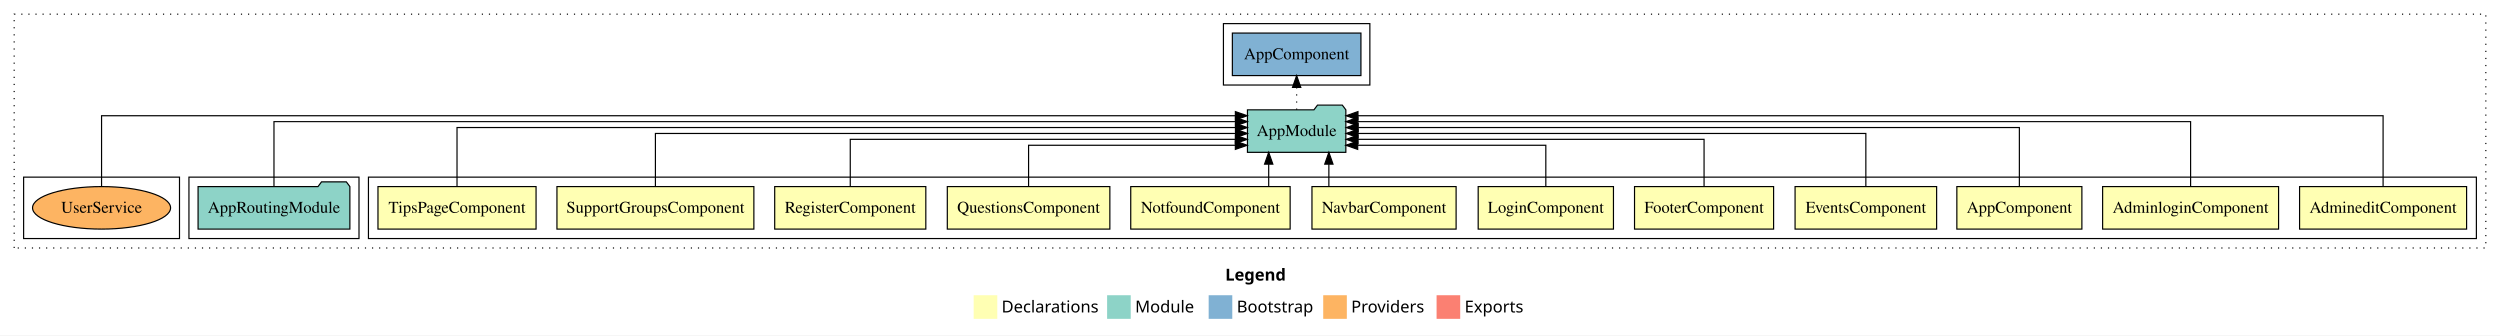
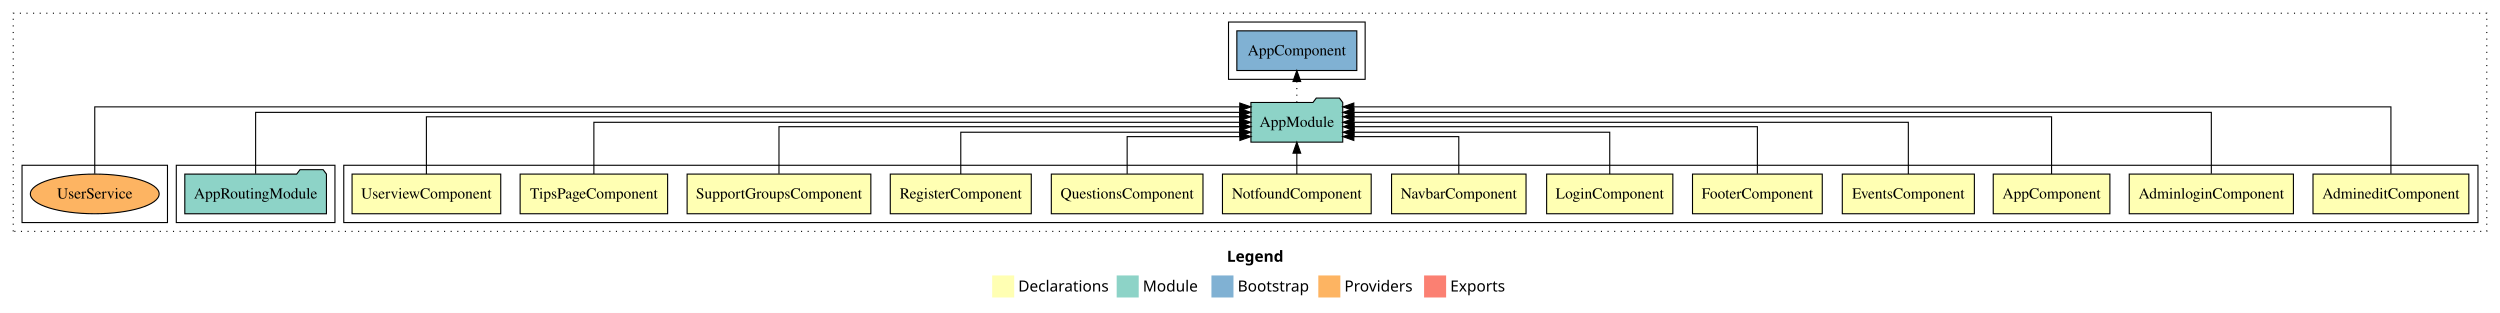
- <svg xmlns="http://www.w3.org/2000/svg" width="2117pt" height="284pt" viewBox="0.00 0.00 2117.00 284.00">
+ <svg xmlns="http://www.w3.org/2000/svg" width="2269pt" height="284pt" viewBox="0.00 0.00 2269.00 284.00">
  <g id="graph0" class="graph" transform="scale(1 1) rotate(0) translate(4 280)">
-     <polygon fill="#ffffff" stroke="transparent" points="-4,4 -4,-280 2113,-280 2113,4 -4,4" />
-     <text text-anchor="start" x="1033.509" y="-42.4" font-family="sans-serif" font-weight="bold" font-size="14.00" fill="#000000">Legend</text>
-     <polygon fill="#ffffb3" stroke="transparent" points="820.5,-10 820.5,-30 840.5,-30 840.5,-10 820.5,-10" />
-     <text text-anchor="start" x="844.129" y="-15.4" font-family="sans-serif" font-size="14.00" fill="#000000">  Declarations</text>
-     <polygon fill="#8dd3c7" stroke="transparent" points="933.5,-10 933.5,-30 953.5,-30 953.5,-10 933.5,-10" />
-     <text text-anchor="start" x="957.225" y="-15.4" font-family="sans-serif" font-size="14.00" fill="#000000">  Module</text>
-     <polygon fill="#80b1d3" stroke="transparent" points="1019.5,-10 1019.5,-30 1039.5,-30 1039.5,-10 1019.5,-10" />
-     <text text-anchor="start" x="1043.281" y="-15.4" font-family="sans-serif" font-size="14.00" fill="#000000">  Bootstrap</text>
-     <polygon fill="#fdb462" stroke="transparent" points="1116.5,-10 1116.5,-30 1136.5,-30 1136.5,-10 1116.5,-10" />
-     <text text-anchor="start" x="1140.173" y="-15.4" font-family="sans-serif" font-size="14.00" fill="#000000">  Providers</text>
-     <polygon fill="#fb8072" stroke="transparent" points="1212.5,-10 1212.5,-30 1232.5,-30 1232.5,-10 1212.5,-10" />
-     <text text-anchor="start" x="1236.226" y="-15.4" font-family="sans-serif" font-size="14.00" fill="#000000">  Exports</text>
+     <polygon fill="#ffffff" stroke="transparent" points="-4,4 -4,-280 2265,-280 2265,4 -4,4" />
+     <text text-anchor="start" x="1109.509" y="-42.4" font-family="sans-serif" font-weight="bold" font-size="14.00" fill="#000000">Legend</text>
+     <polygon fill="#ffffb3" stroke="transparent" points="896.5,-10 896.5,-30 916.5,-30 916.5,-10 896.5,-10" />
+     <text text-anchor="start" x="920.129" y="-15.4" font-family="sans-serif" font-size="14.00" fill="#000000">  Declarations</text>
+     <polygon fill="#8dd3c7" stroke="transparent" points="1009.5,-10 1009.5,-30 1029.5,-30 1029.5,-10 1009.5,-10" />
+     <text text-anchor="start" x="1033.225" y="-15.4" font-family="sans-serif" font-size="14.00" fill="#000000">  Module</text>
+     <polygon fill="#80b1d3" stroke="transparent" points="1095.5,-10 1095.5,-30 1115.5,-30 1115.5,-10 1095.5,-10" />
+     <text text-anchor="start" x="1119.281" y="-15.4" font-family="sans-serif" font-size="14.00" fill="#000000">  Bootstrap</text>
+     <polygon fill="#fdb462" stroke="transparent" points="1192.5,-10 1192.5,-30 1212.5,-30 1212.5,-10 1192.5,-10" />
+     <text text-anchor="start" x="1216.173" y="-15.4" font-family="sans-serif" font-size="14.00" fill="#000000">  Providers</text>
+     <polygon fill="#fb8072" stroke="transparent" points="1288.5,-10 1288.5,-30 1308.5,-30 1308.5,-10 1288.5,-10" />
+     <text text-anchor="start" x="1312.226" y="-15.4" font-family="sans-serif" font-size="14.00" fill="#000000">  Exports</text>
    <g id="clust1" class="cluster">
-       <polygon fill="none" stroke="#000000" stroke-dasharray="1,5" points="8,-70 8,-268 2101,-268 2101,-70 8,-70" />
+       <polygon fill="none" stroke="#000000" stroke-dasharray="1,5" points="8,-70 8,-268 2253,-268 2253,-70 8,-70" />
    </g>
    <g id="clust2" class="cluster">
-       <polygon fill="none" stroke="#000000" points="308,-78 308,-130 2093,-130 2093,-78 308,-78" />
+       <polygon fill="none" stroke="#000000" points="308,-78 308,-130 2245,-130 2245,-78 308,-78" />
    </g>
-     <g id="clust15" class="cluster">
+     <g id="clust16" class="cluster">
      <polygon fill="none" stroke="#000000" points="156,-78 156,-130 300,-130 300,-78 156,-78" />
    </g>
-     <g id="clust17" class="cluster">
-       <polygon fill="none" stroke="#000000" points="1032,-208 1032,-260 1156,-260 1156,-208 1032,-208" />
+     <g id="clust18" class="cluster">
+       <polygon fill="none" stroke="#000000" points="1111,-208 1111,-260 1235,-260 1235,-208 1111,-208" />
    </g>
-     <g id="clust18" class="cluster">
+     <g id="clust19" class="cluster">
      <polygon fill="none" stroke="#000000" points="16,-78 16,-130 148,-130 148,-78 16,-78" />
    </g>
    <g id="node1" class="node">
-       <polygon fill="#ffffb3" stroke="#000000" points="2084.716,-122 1943.284,-122 1943.284,-86 2084.716,-86 2084.716,-122" />
-       <text text-anchor="middle" x="2014" y="-99.8" font-family="Times,serif" font-size="14.00" fill="#000000">AdmineditComponent</text>
+       <polygon fill="#ffffb3" stroke="#000000" points="2236.716,-122 2095.284,-122 2095.284,-86 2236.716,-86 2236.716,-122" />
+       <text text-anchor="middle" x="2166" y="-99.8" font-family="Times,serif" font-size="14.00" fill="#000000">AdmineditComponent</text>
+     </g>
+     <g id="node14" class="node">
+       <polygon fill="#8dd3c7" stroke="#000000" points="1214.657,-187 1211.657,-191 1190.657,-191 1187.657,-187 1131.343,-187 1131.343,-151 1214.657,-151 1214.657,-187" />
+       <text text-anchor="middle" x="1173" y="-164.8" font-family="Times,serif" font-size="14.00" fill="#000000">AppModule</text>
+     </g>
+     <g id="edge1" class="edge">
+       <path fill="none" stroke="#000000" d="M2166,-122.323C2166,-145.66 2166,-183 2166,-183 2166,-183 1224.718,-183 1224.718,-183" />
+       <polygon fill="#000000" stroke="#000000" points="1224.718,-179.5 1214.718,-183 1224.718,-186.5 1224.718,-179.5" />
+     </g>
+     <g id="node2" class="node">
+       <polygon fill="#ffffb3" stroke="#000000" points="2077.501,-122 1928.499,-122 1928.499,-86 2077.501,-86 2077.501,-122" />
+       <text text-anchor="middle" x="2003" y="-99.8" font-family="Times,serif" font-size="14.00" fill="#000000">AdminloginComponent</text>
+     </g>
+     <g id="edge2" class="edge">
+       <path fill="none" stroke="#000000" d="M2003,-122.292C2003,-144.206 2003,-178 2003,-178 2003,-178 1224.729,-178 1224.729,-178" />
+       <polygon fill="#000000" stroke="#000000" points="1224.729,-174.5 1214.729,-178 1224.729,-181.5 1224.729,-174.5" />
+     </g>
+     <g id="node3" class="node">
+       <polygon fill="#ffffb3" stroke="#000000" points="1910.94,-122 1805.06,-122 1805.06,-86 1910.94,-86 1910.94,-122" />
+       <text text-anchor="middle" x="1858" y="-99.8" font-family="Times,serif" font-size="14.00" fill="#000000">AppComponent</text>
+     </g>
+     <g id="edge3" class="edge">
+       <path fill="none" stroke="#000000" d="M1858,-122.027C1858,-142.767 1858,-174 1858,-174 1858,-174 1224.819,-174 1224.819,-174" />
+       <polygon fill="#000000" stroke="#000000" points="1224.819,-170.5 1214.819,-174 1224.819,-177.5 1224.819,-170.5" />
+     </g>
+     <g id="node4" class="node">
+       <polygon fill="#ffffb3" stroke="#000000" points="1787.936,-122 1668.064,-122 1668.064,-86 1787.936,-86 1787.936,-122" />
+       <text text-anchor="middle" x="1728" y="-99.8" font-family="Times,serif" font-size="14.00" fill="#000000">EventsComponent</text>
+     </g>
+     <g id="edge4" class="edge">
+       <path fill="none" stroke="#000000" d="M1728,-122.106C1728,-141.339 1728,-169 1728,-169 1728,-169 1224.715,-169 1224.715,-169" />
+       <polygon fill="#000000" stroke="#000000" points="1224.715,-165.5 1214.715,-169 1224.715,-172.5 1224.715,-165.5" />
+     </g>
+     <g id="node5" class="node">
+       <polygon fill="#ffffb3" stroke="#000000" points="1649.881,-122 1532.119,-122 1532.119,-86 1649.881,-86 1649.881,-122" />
+       <text text-anchor="middle" x="1591" y="-99.8" font-family="Times,serif" font-size="14.00" fill="#000000">FooterComponent</text>
+     </g>
+     <g id="edge5" class="edge">
+       <path fill="none" stroke="#000000" d="M1591,-122.302C1591,-140.27 1591,-165 1591,-165 1591,-165 1224.993,-165 1224.993,-165" />
+       <polygon fill="#000000" stroke="#000000" points="1224.993,-161.5 1214.993,-165 1224.993,-168.5 1224.993,-161.5" />
+     </g>
+     <g id="node6" class="node">
+       <polygon fill="#ffffb3" stroke="#000000" points="1514.276,-122 1399.724,-122 1399.724,-86 1514.276,-86 1514.276,-122" />
+       <text text-anchor="middle" x="1457" y="-99.8" font-family="Times,serif" font-size="14.00" fill="#000000">LoginComponent</text>
+     </g>
+     <g id="edge6" class="edge">
+       <path fill="none" stroke="#000000" d="M1457,-122.027C1457,-138.398 1457,-160 1457,-160 1457,-160 1224.905,-160 1224.905,-160" />
+       <polygon fill="#000000" stroke="#000000" points="1224.905,-156.5 1214.905,-160 1224.905,-163.5 1224.905,-156.5" />
+     </g>
+     <g id="node7" class="node">
+       <polygon fill="#ffffb3" stroke="#000000" points="1381.03,-122 1258.97,-122 1258.97,-86 1381.03,-86 1381.03,-122" />
+       <text text-anchor="middle" x="1320" y="-99.8" font-family="Times,serif" font-size="14.00" fill="#000000">NavbarComponent</text>
+     </g>
+     <g id="edge7" class="edge">
+       <path fill="none" stroke="#000000" d="M1320,-122.187C1320,-137.182 1320,-156 1320,-156 1320,-156 1224.731,-156 1224.731,-156" />
+       <polygon fill="#000000" stroke="#000000" points="1224.731,-152.5 1214.731,-156 1224.731,-159.5 1224.731,-152.5" />
+     </g>
+     <g id="node8" class="node">
+       <polygon fill="#ffffb3" stroke="#000000" points="1240.49,-122 1105.51,-122 1105.51,-86 1240.49,-86 1240.49,-122" />
+       <text text-anchor="middle" x="1173" y="-99.8" font-family="Times,serif" font-size="14.00" fill="#000000">NotfoundComponent</text>
+     </g>
+     <g id="edge8" class="edge">
+       <path fill="none" stroke="#000000" d="M1173,-122.106C1173,-122.106 1173,-140.991 1173,-140.991" />
+       <polygon fill="#000000" stroke="#000000" points="1169.5,-140.991 1173,-150.991 1176.5,-140.991 1169.5,-140.991" />
+     </g>
+     <g id="node9" class="node">
+       <polygon fill="#ffffb3" stroke="#000000" points="1087.824,-122 950.176,-122 950.176,-86 1087.824,-86 1087.824,-122" />
+       <text text-anchor="middle" x="1019" y="-99.8" font-family="Times,serif" font-size="14.00" fill="#000000">QuestionsComponent</text>
+     </g>
+     <g id="edge9" class="edge">
+       <path fill="none" stroke="#000000" d="M1019,-122.187C1019,-137.182 1019,-156 1019,-156 1019,-156 1121.325,-156 1121.325,-156" />
+       <polygon fill="#000000" stroke="#000000" points="1121.325,-159.5 1131.325,-156 1121.325,-152.5 1121.325,-159.5" />
+     </g>
+     <g id="node10" class="node">
+       <polygon fill="#ffffb3" stroke="#000000" points="931.985,-122 804.015,-122 804.015,-86 931.985,-86 931.985,-122" />
+       <text text-anchor="middle" x="868" y="-99.8" font-family="Times,serif" font-size="14.00" fill="#000000">RegisterComponent</text>
+     </g>
+     <g id="edge10" class="edge">
+       <path fill="none" stroke="#000000" d="M868,-122.027C868,-138.398 868,-160 868,-160 868,-160 1121.231,-160 1121.231,-160" />
+       <polygon fill="#000000" stroke="#000000" points="1121.231,-163.5 1131.231,-160 1121.23,-156.5 1121.231,-163.5" />
+     </g>
+     <g id="node11" class="node">
+       <polygon fill="#ffffb3" stroke="#000000" points="786.378,-122 619.622,-122 619.622,-86 786.378,-86 786.378,-122" />
+       <text text-anchor="middle" x="703" y="-99.8" font-family="Times,serif" font-size="14.00" fill="#000000">SupportGroupsComponent</text>
+     </g>
+     <g id="edge11" class="edge">
+       <path fill="none" stroke="#000000" d="M703,-122.302C703,-140.27 703,-165 703,-165 703,-165 1121.291,-165 1121.291,-165" />
+       <polygon fill="#000000" stroke="#000000" points="1121.291,-168.5 1131.291,-165 1121.291,-161.5 1121.291,-168.5" />
+     </g>
+     <g id="node12" class="node">
+       <polygon fill="#ffffb3" stroke="#000000" points="601.933,-122 468.067,-122 468.067,-86 601.933,-86 601.933,-122" />
+       <text text-anchor="middle" x="535" y="-99.8" font-family="Times,serif" font-size="14.00" fill="#000000">TipsPageComponent</text>
+     </g>
+     <g id="edge12" class="edge">
+       <path fill="none" stroke="#000000" d="M535,-122.106C535,-141.339 535,-169 535,-169 535,-169 1121.139,-169 1121.139,-169" />
+       <polygon fill="#000000" stroke="#000000" points="1121.139,-172.5 1131.139,-169 1121.139,-165.5 1121.139,-172.5" />
    </g>
    <g id="node13" class="node">
-       <polygon fill="#8dd3c7" stroke="#000000" points="1135.657,-187 1132.657,-191 1111.657,-191 1108.657,-187 1052.343,-187 1052.343,-151 1135.657,-151 1135.657,-187" />
-       <text text-anchor="middle" x="1094" y="-164.8" font-family="Times,serif" font-size="14.00" fill="#000000">AppModule</text>
+       <polygon fill="#ffffb3" stroke="#000000" points="450.471,-122 315.529,-122 315.529,-86 450.471,-86 450.471,-122" />
+       <text text-anchor="middle" x="383" y="-99.8" font-family="Times,serif" font-size="14.00" fill="#000000">UserviewComponent</text>
    </g>
-     <g id="edge1" class="edge">
-       <path fill="none" stroke="#000000" d="M2014,-122.091C2014,-145.133 2014,-182 2014,-182 2014,-182 1145.921,-182 1145.921,-182" />
-       <polygon fill="#000000" stroke="#000000" points="1145.921,-178.5 1135.921,-182 1145.921,-185.5 1145.921,-178.5" />
+     <g id="edge13" class="edge">
+       <path fill="none" stroke="#000000" d="M383,-122.027C383,-142.767 383,-174 383,-174 383,-174 1121.084,-174 1121.084,-174" />
+       <polygon fill="#000000" stroke="#000000" points="1121.084,-177.5 1131.084,-174 1121.084,-170.5 1121.084,-177.5" />
    </g>
-     <g id="node2" class="node">
-       <polygon fill="#ffffb3" stroke="#000000" points="1925.501,-122 1776.499,-122 1776.499,-86 1925.501,-86 1925.501,-122" />
-       <text text-anchor="middle" x="1851" y="-99.8" font-family="Times,serif" font-size="14.00" fill="#000000">AdminloginComponent</text>
+     <g id="node16" class="node">
+       <polygon fill="#80b1d3" stroke="#000000" points="1227.439,-252 1118.561,-252 1118.561,-216 1227.439,-216 1227.439,-252" />
+       <text text-anchor="middle" x="1173" y="-229.8" font-family="Times,serif" font-size="14.00" fill="#000000">AppComponent </text>
    </g>
-     <g id="edge2" class="edge">
-       <path fill="none" stroke="#000000" d="M1851,-122.045C1851,-143.662 1851,-177 1851,-177 1851,-177 1145.778,-177 1145.778,-177" />
-       <polygon fill="#000000" stroke="#000000" points="1145.778,-173.5 1135.778,-177 1145.778,-180.5 1145.778,-173.5" />
-     </g>
-     <g id="node3" class="node">
-       <polygon fill="#ffffb3" stroke="#000000" points="1758.94,-122 1653.06,-122 1653.06,-86 1758.94,-86 1758.94,-122" />
-       <text text-anchor="middle" x="1706" y="-99.8" font-family="Times,serif" font-size="14.00" fill="#000000">AppComponent</text>
-     </g>
-     <g id="edge3" class="edge">
-       <path fill="none" stroke="#000000" d="M1706,-122.223C1706,-142.365 1706,-172 1706,-172 1706,-172 1146.065,-172 1146.065,-172" />
-       <polygon fill="#000000" stroke="#000000" points="1146.065,-168.5 1136.065,-172 1146.065,-175.5 1146.065,-168.5" />
-     </g>
-     <g id="node4" class="node">
-       <polygon fill="#ffffb3" stroke="#000000" points="1635.936,-122 1516.064,-122 1516.064,-86 1635.936,-86 1635.936,-122" />
-       <text text-anchor="middle" x="1576" y="-99.8" font-family="Times,serif" font-size="14.00" fill="#000000">EventsComponent</text>
-     </g>
-     <g id="edge4" class="edge">
-       <path fill="none" stroke="#000000" d="M1576,-122.222C1576,-140.828 1576,-167 1576,-167 1576,-167 1145.931,-167 1145.931,-167" />
-       <polygon fill="#000000" stroke="#000000" points="1145.931,-163.5 1135.931,-167 1145.931,-170.5 1145.931,-163.5" />
-     </g>
-     <g id="node5" class="node">
-       <polygon fill="#ffffb3" stroke="#000000" points="1497.881,-122 1380.119,-122 1380.119,-86 1497.881,-86 1497.881,-122" />
-       <text text-anchor="middle" x="1439" y="-99.8" font-family="Times,serif" font-size="14.00" fill="#000000">FooterComponent</text>
-     </g>
-     <g id="edge5" class="edge">
-       <path fill="none" stroke="#000000" d="M1439,-122.034C1439,-139.06 1439,-162 1439,-162 1439,-162 1145.959,-162 1145.959,-162" />
-       <polygon fill="#000000" stroke="#000000" points="1145.959,-158.5 1135.959,-162 1145.959,-165.5 1145.959,-158.5" />
-     </g>
-     <g id="node6" class="node">
-       <polygon fill="#ffffb3" stroke="#000000" points="1362.276,-122 1247.724,-122 1247.724,-86 1362.276,-86 1362.276,-122" />
-       <text text-anchor="middle" x="1305" y="-99.8" font-family="Times,serif" font-size="14.00" fill="#000000">LoginComponent</text>
-     </g>
-     <g id="edge6" class="edge">
-       <path fill="none" stroke="#000000" d="M1305,-122.24C1305,-137.571 1305,-157 1305,-157 1305,-157 1145.687,-157 1145.687,-157" />
-       <polygon fill="#000000" stroke="#000000" points="1145.687,-153.5 1135.687,-157 1145.687,-160.5 1145.687,-153.5" />
-     </g>
-     <g id="node7" class="node">
-       <polygon fill="#ffffb3" stroke="#000000" points="1229.03,-122 1106.97,-122 1106.97,-86 1229.03,-86 1229.03,-122" />
-       <text text-anchor="middle" x="1168" y="-99.8" font-family="Times,serif" font-size="14.00" fill="#000000">NavbarComponent</text>
-     </g>
-     <g id="edge7" class="edge">
-       <path fill="none" stroke="#000000" d="M1121.282,-122.106C1121.282,-122.106 1121.282,-140.991 1121.282,-140.991" />
-       <polygon fill="#000000" stroke="#000000" points="1117.782,-140.991 1121.282,-150.991 1124.782,-140.991 1117.782,-140.991" />
-     </g>
-     <g id="node8" class="node">
-       <polygon fill="#ffffb3" stroke="#000000" points="1088.49,-122 953.51,-122 953.51,-86 1088.49,-86 1088.49,-122" />
-       <text text-anchor="middle" x="1021" y="-99.8" font-family="Times,serif" font-size="14.00" fill="#000000">NotfoundComponent</text>
-     </g>
-     <g id="edge8" class="edge">
-       <path fill="none" stroke="#000000" d="M1070.333,-122.106C1070.333,-122.106 1070.333,-140.991 1070.333,-140.991" />
-       <polygon fill="#000000" stroke="#000000" points="1066.833,-140.991 1070.333,-150.991 1073.833,-140.991 1066.833,-140.991" />
-     </g>
-     <g id="node9" class="node">
-       <polygon fill="#ffffb3" stroke="#000000" points="935.824,-122 798.176,-122 798.176,-86 935.824,-86 935.824,-122" />
-       <text text-anchor="middle" x="867" y="-99.8" font-family="Times,serif" font-size="14.00" fill="#000000">QuestionsComponent</text>
-     </g>
-     <g id="edge9" class="edge">
-       <path fill="none" stroke="#000000" d="M867,-122.24C867,-137.571 867,-157 867,-157 867,-157 1042.1,-157 1042.1,-157" />
-       <polygon fill="#000000" stroke="#000000" points="1042.1,-160.5 1052.1,-157 1042.1,-153.5 1042.1,-160.5" />
-     </g>
-     <g id="node10" class="node">
-       <polygon fill="#ffffb3" stroke="#000000" points="779.985,-122 652.015,-122 652.015,-86 779.985,-86 779.985,-122" />
-       <text text-anchor="middle" x="716" y="-99.8" font-family="Times,serif" font-size="14.00" fill="#000000">RegisterComponent</text>
-     </g>
-     <g id="edge10" class="edge">
-       <path fill="none" stroke="#000000" d="M716,-122.034C716,-139.06 716,-162 716,-162 716,-162 1042.103,-162 1042.103,-162" />
-       <polygon fill="#000000" stroke="#000000" points="1042.103,-165.5 1052.103,-162 1042.103,-158.5 1042.103,-165.5" />
-     </g>
-     <g id="node11" class="node">
-       <polygon fill="#ffffb3" stroke="#000000" points="634.378,-122 467.622,-122 467.622,-86 634.378,-86 634.378,-122" />
-       <text text-anchor="middle" x="551" y="-99.8" font-family="Times,serif" font-size="14.00" fill="#000000">SupportGroupsComponent</text>
-     </g>
-     <g id="edge11" class="edge">
-       <path fill="none" stroke="#000000" d="M551,-122.222C551,-140.828 551,-167 551,-167 551,-167 1042.293,-167 1042.293,-167" />
-       <polygon fill="#000000" stroke="#000000" points="1042.293,-170.5 1052.293,-167 1042.293,-163.5 1042.293,-170.5" />
-     </g>
-     <g id="node12" class="node">
-       <polygon fill="#ffffb3" stroke="#000000" points="449.933,-122 316.067,-122 316.067,-86 449.933,-86 449.933,-122" />
-       <text text-anchor="middle" x="383" y="-99.8" font-family="Times,serif" font-size="14.00" fill="#000000">TipsPageComponent</text>
-     </g>
-     <g id="edge12" class="edge">
-       <path fill="none" stroke="#000000" d="M383,-122.223C383,-142.365 383,-172 383,-172 383,-172 1042.178,-172 1042.178,-172" />
-       <polygon fill="#000000" stroke="#000000" points="1042.178,-175.5 1052.178,-172 1042.178,-168.5 1042.178,-175.5" />
+     <g id="edge15" class="edge">
+       <path fill="none" stroke="#000000" stroke-dasharray="1,5" d="M1173,-187.106C1173,-187.106 1173,-205.991 1173,-205.991" />
+       <polygon fill="#000000" stroke="#000000" points="1169.5,-205.991 1173,-215.991 1176.5,-205.991 1169.5,-205.991" />
    </g>
    <g id="node15" class="node">
-       <polygon fill="#80b1d3" stroke="#000000" points="1148.439,-252 1039.561,-252 1039.561,-216 1148.439,-216 1148.439,-252" />
-       <text text-anchor="middle" x="1094" y="-229.8" font-family="Times,serif" font-size="14.00" fill="#000000">AppComponent </text>
-     </g>
-     <g id="edge14" class="edge">
-       <path fill="none" stroke="#000000" stroke-dasharray="1,5" d="M1094,-187.106C1094,-187.106 1094,-205.991 1094,-205.991" />
-       <polygon fill="#000000" stroke="#000000" points="1090.5,-205.991 1094,-215.991 1097.5,-205.991 1090.5,-205.991" />
-     </g>
-     <g id="node14" class="node">
      <polygon fill="#8dd3c7" stroke="#000000" points="292.274,-122 289.274,-126 268.274,-126 265.274,-122 163.726,-122 163.726,-86 292.274,-86 292.274,-122" />
      <text text-anchor="middle" x="228" y="-99.8" font-family="Times,serif" font-size="14.00" fill="#000000">AppRoutingModule</text>
    </g>
-     <g id="edge13" class="edge">
-       <path fill="none" stroke="#000000" d="M228,-122.045C228,-143.662 228,-177 228,-177 228,-177 1042.231,-177 1042.231,-177" />
-       <polygon fill="#000000" stroke="#000000" points="1042.231,-180.5 1052.231,-177 1042.231,-173.5 1042.231,-180.5" />
+     <g id="edge14" class="edge">
+       <path fill="none" stroke="#000000" d="M228,-122.292C228,-144.206 228,-178 228,-178 228,-178 1121.175,-178 1121.175,-178" />
+       <polygon fill="#000000" stroke="#000000" points="1121.175,-181.5 1131.175,-178 1121.175,-174.5 1121.175,-181.5" />
    </g>
-     <g id="node16" class="node">
+     <g id="node17" class="node">
      <ellipse fill="#fdb462" stroke="#000000" cx="82" cy="-104" rx="58.441" ry="18" />
      <text text-anchor="middle" x="82" y="-99.8" font-family="Times,serif" font-size="14.00" fill="#000000">UserService</text>
    </g>
-     <g id="edge15" class="edge">
-       <path fill="none" stroke="#000000" d="M82,-122.091C82,-145.133 82,-182 82,-182 82,-182 1042.123,-182 1042.123,-182" />
-       <polygon fill="#000000" stroke="#000000" points="1042.123,-185.5 1052.123,-182 1042.123,-178.5 1042.123,-185.5" />
+     <g id="edge16" class="edge">
+       <path fill="none" stroke="#000000" d="M82,-122.323C82,-145.66 82,-183 82,-183 82,-183 1121.233,-183 1121.233,-183" />
+       <polygon fill="#000000" stroke="#000000" points="1121.233,-186.5 1131.233,-183 1121.232,-179.5 1121.233,-186.5" />
    </g>
  </g>
</svg>
